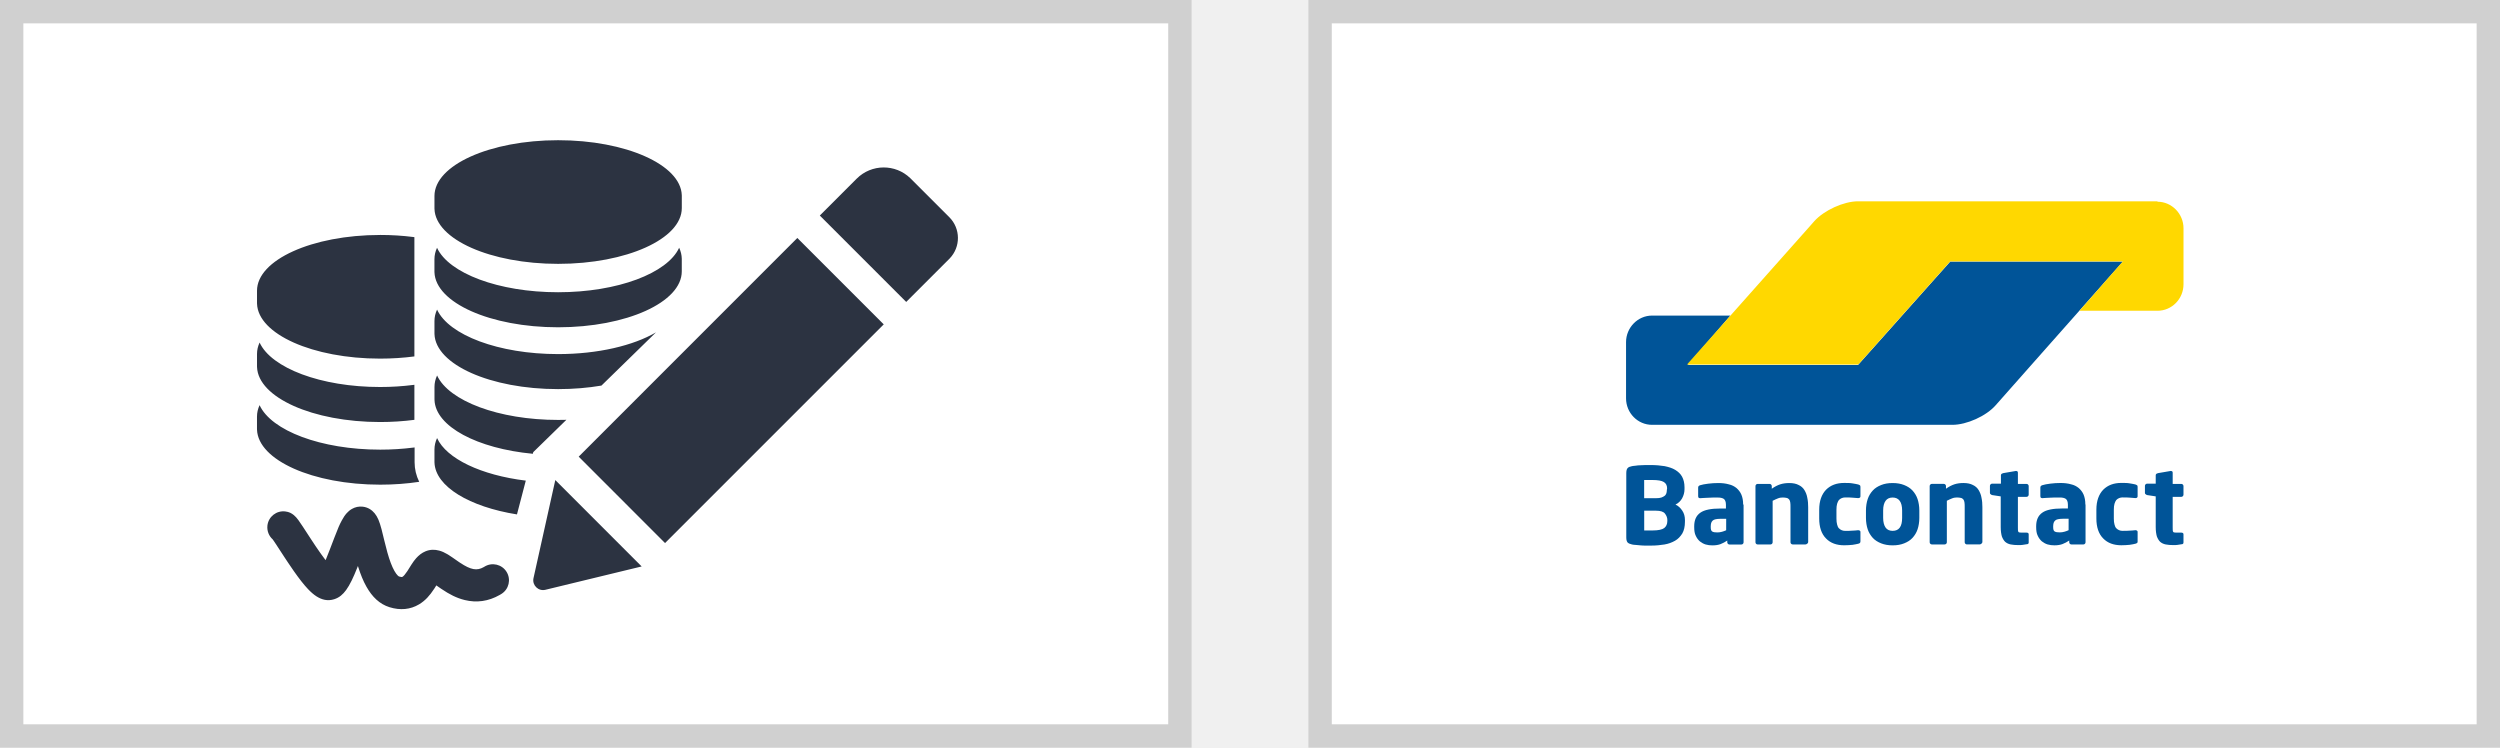
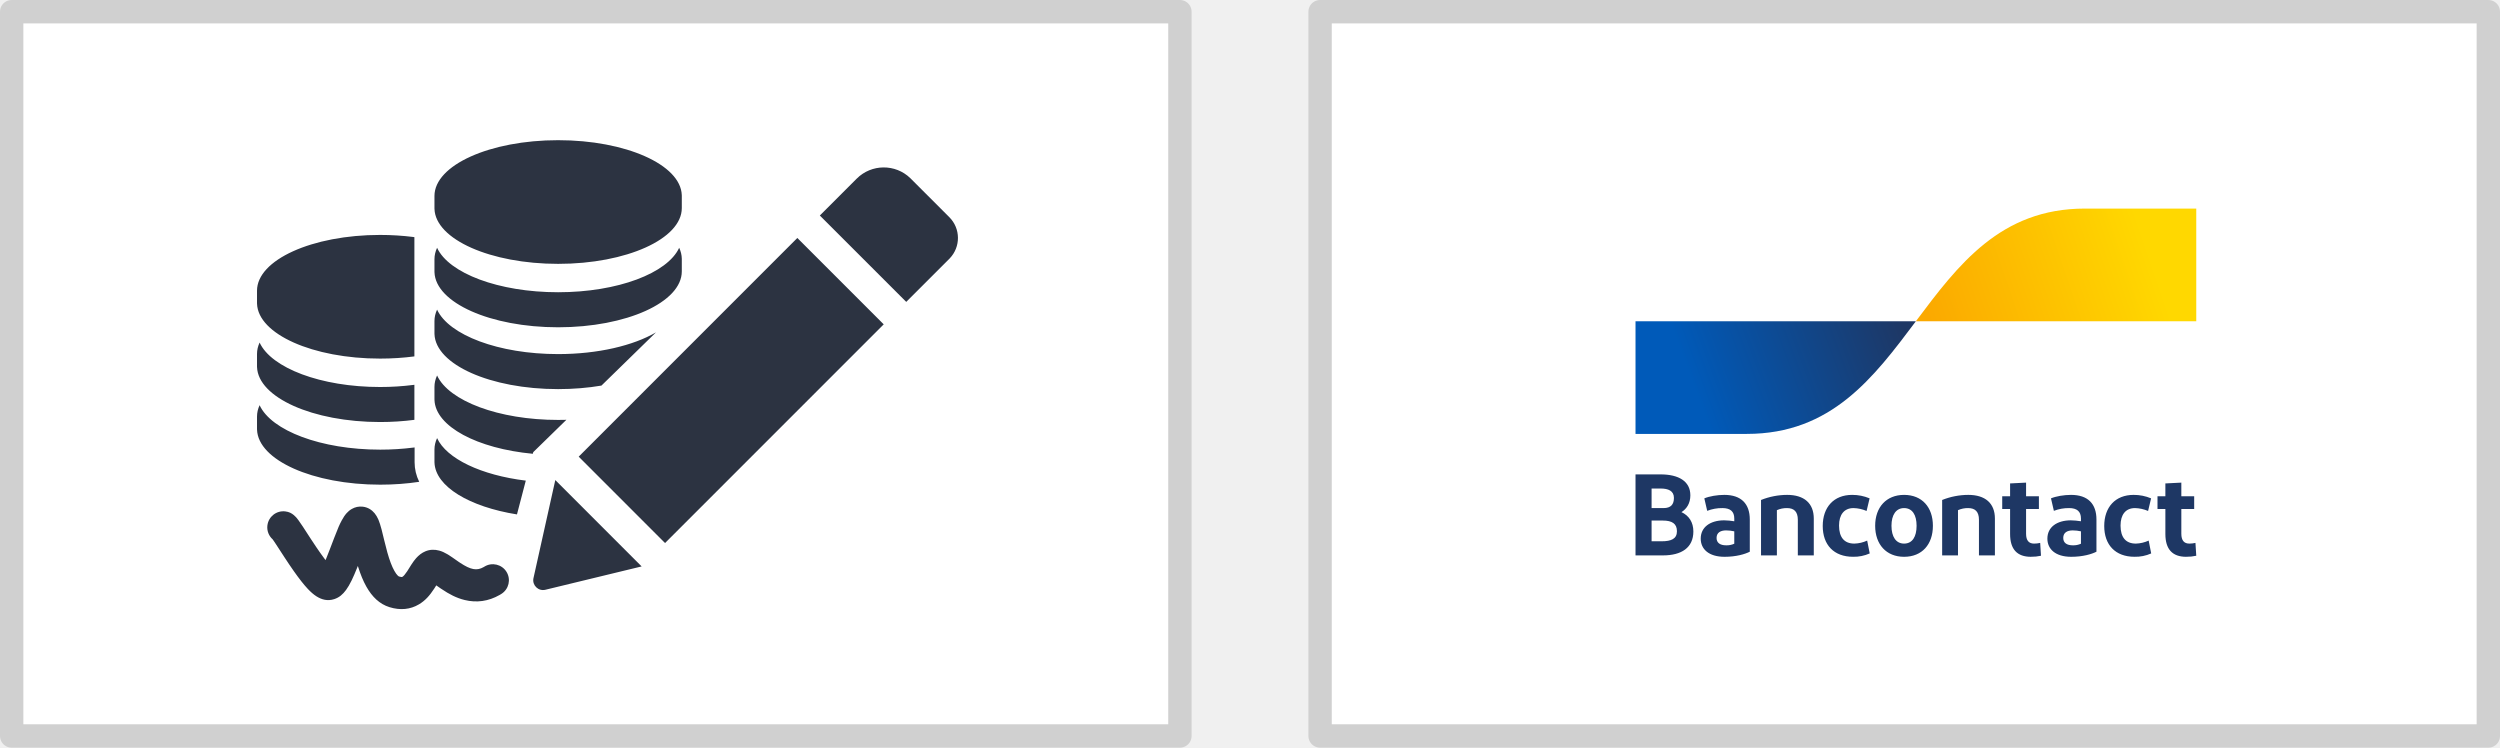
<svg xmlns="http://www.w3.org/2000/svg" height="32" viewBox="0 0 107 32" width="107">
-   <g fill="none" fill-rule="evenodd">
-     <path d="m.5.5h50v31h-50z" fill="#fff" stroke="#d0d0d0" />
-     <path d="m4.529 20.686c.219.027.383.136.505.282.065.078.112.161.154.256l.013.03c.044.105.082.225.124.381l.01.038c.029.116.185.76.243.966.096.343.195.605.302.795.051.09.1.156.144.199.016.016.03.027.042.034.007.004.011.006.014.007.096.03.123.027.149.012.046-.028.11-.099.199-.233l.015-.023.167-.266c.071-.11.132-.195.204-.275.113-.126.239-.226.396-.292.196-.082.397-.084.589-.031.118.032.227.082.344.151l.025.015.028.017c.051.032.104.067.168.111l.263.183.037.025.032.021c.453.299.714.352 1.009.182l.015-.009.015-.009c.323-.2.746-.101.946.222.2.323.101.746-.222.946-.023.014-.046.028-.069.041-.486.279-.994.343-1.498.22-.35-.086-.651-.24-1.01-.483l-.026-.018c-.024-.016-.048-.033-.074-.051l-.107-.075-.065.104-.022.034c-.198.303-.387.515-.655.675-.369.22-.801.264-1.262.12-.425-.132-.742-.442-.987-.877-.139-.245-.252-.526-.356-.857l-.009-.03-.037.094c-.08.201-.148.357-.217.5l-.015.031c-.078.159-.154.292-.236.404-.136.186-.288.323-.508.393-.282.09-.531.024-.759-.121-.124-.079-.242-.183-.366-.314-.179-.189-.375-.441-.6-.761l-.019-.028c-.06-.086-.122-.176-.186-.272l-.055-.081c-.046-.069-.093-.14-.144-.217l-.343-.526-.051-.077-.041-.062c-.023-.034-.042-.062-.059-.085l-.012-.017-.001-.001c-.159-.143-.248-.356-.225-.584l.001-.012c.046-.377.389-.645.766-.598.164.02.268.078.366.158.037.03.068.061.097.094.03.034.06.071.092.114l.012.017c.048.066.105.15.182.267l.336.515.069.105c.028.042.054.082.08.121l.068.102.045.066c.044.065.086.126.128.185l.037.052.039.055c.052.072.101.14.148.201l.025.032.018-.043.014-.035c.044-.107.093-.233.151-.383l.189-.494c.175-.456.22-.554.32-.742l.004-.007c.064-.12.129-.219.207-.306.063-.07.134-.131.221-.181.138-.079.298-.118.472-.097zm8.238-1.14 3.696 3.698-4.12.999c-.3.073-.571-.192-.511-.491l.002-.009zm-11.989 2.492.003.002c.069.048.149.083.263.098-.094-.013-.182-.046-.259-.096zm22.348-12.853 3.698 3.698-9.36 9.36-3.696-3.698zm-15.419 8.566c.406.883 1.888 1.587 3.797 1.82l-.378 1.446c-2.031-.324-3.493-1.193-3.53-2.218l-.001-.04v-.519c0-.168.038-.332.111-.49zm-7.596-1.409c.499 1.087 2.621 1.903 5.164 1.903.49 0 .964-.031 1.414-.088l.056-.007v.636c0 .29.067.571.197.836-.524.079-1.084.122-1.667.122-2.884 0-5.228-1.05-5.275-2.354l-.001-.04v-.519c0-.168.038-.332.111-.49zm7.596-1.272c.5 1.087 2.63 1.903 5.181 1.903.119 0 .236-.002.353-.005l-1.418 1.384-.018.07c-2.376-.224-4.168-1.167-4.208-2.303l-.001-.04v-.519c0-.168.038-.332.111-.49zm-7.596-1.409c.498 1.087 2.618 1.903 5.157 1.903.489 0 .963-.031 1.412-.088l.056-.007v1.5c-.466.061-.959.094-1.468.094-2.88 0-5.221-1.05-5.267-2.354l-.001-.04v-.519c0-.168.038-.332.111-.49zm7.596-1.409c.5 1.087 2.63 1.903 5.181 1.903 1.704 0 3.22-.364 4.188-.93l-2.334 2.278c-.577.098-1.201.151-1.854.151-2.894 0-5.245-1.05-5.292-2.354l-.001-.04v-.519c0-.168.038-.332.111-.49zm-2.439-3.196c.489 0 .963.03 1.412.087l.056.007v5.105c-.466.061-.959.094-1.468.094-2.88 0-5.221-1.048-5.267-2.348l-.001-.039v-.518c0-1.319 2.359-2.387 5.268-2.387zm12.801.55c.07.152.108.308.111.469l0.0.021v.519c0 1.322-2.37 2.393-5.293 2.393-2.894 0-5.245-1.05-5.292-2.354l-.001-.04v-.519c0-.168.038-.332.111-.49.5 1.087 2.63 1.903 5.181 1.903s4.681-.816 5.181-1.903zm9.892-2.98.019.019 1.649 1.649c.489.489.494 1.276.015 1.771l-.015.015-1.843 1.843-3.698-3.698 1.58-1.58c.633-.631 1.654-.637 2.292-.019zm-15.073-1.625c2.894 0 5.245 1.048 5.292 2.348l.001.039v.518c0 1.319-2.37 2.387-5.293 2.387-2.894 0-5.245-1.048-5.292-2.348l-.001-.039v-.518c0-1.319 2.37-2.387 5.293-2.387z" fill="#2c3341" fill-rule="nonzero" transform="translate(11 1)" />
-     <path d="m56.5.5h50v31h-50z" fill="#fff" stroke="#d0d0d0" />
-     <g fill-rule="nonzero" transform="translate(69.5 8.5)">
-       <g transform="translate(.030884 .030733)">
-         <path d="m21.327 2.667h-1.114-5.152-1.123l-.755.845-2.435 2.733-.755.845h-1.114-5.058-1.114l.736-.855.349-.404.736-.855h-1.114-1.434-.802c-.613 0-1.114.516-1.114 1.136v2.197.207c0 .629.5 1.136 1.114 1.136h.311 11.702.84c.613 0 1.453-.376 1.859-.845l1.944-2.197z" fill="#005498" />
-         <path d="m22.809.103c.613 0 1.114.516 1.114 1.136v2.395c0 .629-.5 1.136-1.114 1.136h-.604-1.623-1.114l.746-.845.368-.423.746-.845h-7.389l-3.935 4.414h-7.332l5.256-5.916.198-.225c.415-.46 1.255-.845 1.868-.845h.255 12.56z" fill="#ffd800" />
-       </g>
-       <path d="m23.953 14.718v-.347c0-.047-.028-.075-.094-.075h-.226c-.066 0-.113-.009-.123-.038-.019-.028-.019-.085-.019-.178v-1.315h.368c.028 0 .047-.009.066-.028.019-.019.028-.038.028-.066v-.366c0-.028-.009-.047-.028-.066-.019-.019-.038-.028-.066-.028h-.368v-.479c0-.028-.009-.047-.019-.056-.019-.009-.038-.019-.057-.019h-.009l-.547.094c-.028.009-.047.019-.066.028-.019.019-.028.038-.028.056v.366h-.368c-.028 0-.047.009-.066.028-.019.019-.028.038-.028.066v.3c0 .028.009.047.028.056.019.019.038.028.066.038l.368.056v1.315c0 .16.019.291.047.394.038.103.085.178.142.235.066.056.142.094.236.113s.208.028.33.028c.066 0 .123 0 .179-.009.047-.009.113-.019.179-.028.047 0 .075-.028.075-.075zm-1.963-.047v-.404c0-.028-.009-.047-.028-.056s-.038-.019-.057-.019h-.009c-.085.009-.17.019-.245.019-.075.009-.179.009-.311.009-.047 0-.104-.009-.142-.028-.047-.019-.085-.047-.123-.085-.038-.038-.057-.094-.075-.16-.019-.066-.028-.15-.028-.254v-.376c0-.103.009-.188.028-.254.019-.066.047-.122.075-.16.038-.038.075-.066.123-.085.047-.019.094-.028.142-.028.132 0 .236 0 .311.009s.16.009.245.019h.009c.028 0 .047-.009.057-.019.019-.009.028-.028.028-.056v-.404c0-.038-.009-.056-.019-.066-.019-.009-.038-.028-.075-.038-.066-.019-.142-.028-.245-.047s-.217-.019-.359-.019c-.321 0-.576.094-.774.291-.189.197-.293.479-.293.855v.376c0 .366.094.657.293.855.189.197.453.291.774.291.132 0 .255-.009.359-.019.104-.019.189-.028.245-.047.038-.009.057-.019.075-.038.019-.009.019-.038.019-.066zm-2.954-.479c-.057.028-.113.047-.179.066-.066.019-.132.028-.198.028-.094 0-.17-.009-.217-.038-.047-.028-.066-.085-.066-.188v-.038c0-.056.009-.103.019-.141.009-.038.038-.075.066-.103s.075-.047.123-.056c.047-.009.113-.019.198-.019h.255zm.717-1.099c0-.169-.028-.31-.075-.423-.047-.113-.123-.207-.208-.282-.094-.075-.198-.131-.33-.16-.132-.038-.283-.056-.444-.056-.151 0-.302.009-.444.028-.142.019-.255.038-.34.066-.057.019-.085.047-.085.103v.366c0 .028.009.047.019.066.019.009.038.019.057.019h.019c.038 0 .085-.009.132-.009.057 0 .113-.009.179-.009.066 0 .142-.009.217-.009h.217c.104 0 .189.019.245.056.057.038.094.122.094.254v.16h-.245c-.387 0-.679.056-.849.178-.179.122-.264.319-.264.582v.038c0 .15.019.272.066.366.047.103.104.178.179.244.075.056.151.103.245.131s.189.038.293.038c.132 0 .255-.019.349-.056.094-.038.189-.085.283-.15v.075c0 .028.009.047.028.066s.038.028.066.028h.51c.028 0 .047-.009.066-.028s.028-.038.028-.066v-1.615zm-2.425 1.625v-.347c0-.047-.028-.075-.094-.075h-.226c-.066 0-.113-.009-.123-.038-.019-.028-.019-.085-.019-.178v-1.315h.368c.028 0 .047-.009.066-.028s.028-.038.028-.066v-.366c0-.028-.009-.047-.028-.066s-.038-.028-.066-.028h-.368v-.479c0-.028-.009-.047-.019-.056-.019-.009-.038-.019-.057-.019h-.009l-.547.094c-.028.009-.047.019-.066.028-.019.019-.028.038-.028.056v.366h-.377c-.028 0-.047.009-.066.028-.019.019-.028.038-.028.066v.3c0 .028.009.047.028.056.019.019.038.028.066.038l.368.056v1.315c0 .16.019.291.047.394.038.103.085.178.142.235.066.056.142.094.236.113s.208.028.33.028c.066 0 .123 0 .179-.009.047-.009.113-.019.179-.028.057 0 .085-.028.085-.075zm-1.982-.009v-1.502c0-.141-.009-.272-.038-.404-.019-.122-.066-.235-.123-.329-.057-.094-.142-.169-.245-.216-.104-.056-.236-.085-.406-.085-.142 0-.274.019-.387.056-.113.038-.226.094-.359.188v-.113c0-.028-.009-.047-.028-.066s-.038-.028-.066-.028h-.51c-.028 0-.047.009-.066.028s-.028.038-.028.066v2.404c0 .028.009.047.028.066s.038.028.066.028h.547c.028 0 .047-.009.066-.028s.028-.038.028-.066v-1.775c.075-.038.151-.075.226-.103.066-.028.142-.038.208-.038.066 0 .123.009.17.019.047.009.075.038.104.066.028.038.038.075.047.131.009.056.009.122.009.197v1.502c0 .028.009.047.028.066.019.019.038.028.066.028h.547c.028 0 .047-.009.066-.028.038-.019.047-.047.047-.066zm-3.435-1.042c0 .366-.132.554-.406.554-.132 0-.236-.047-.302-.141-.066-.094-.104-.235-.104-.413v-.319c0-.188.038-.319.104-.413.066-.094.17-.141.302-.141.264 0 .406.188.406.554zm.736-.319c0-.178-.028-.347-.075-.488-.047-.141-.123-.263-.217-.366s-.217-.178-.359-.235c-.142-.056-.302-.085-.491-.085s-.349.028-.491.085c-.142.056-.264.131-.359.235s-.17.225-.217.366c-.047.141-.075.31-.075.488v.319c0 .178.028.347.075.488.047.141.123.263.217.366s.217.178.359.235c.142.056.302.085.491.085s.349-.028.491-.085c.142-.056.264-.131.359-.235s.17-.225.217-.366c.047-.141.075-.31.075-.488zm-2.52 1.324v-.404c0-.028-.009-.047-.028-.056s-.038-.019-.066-.019h-.009c-.085.009-.17.019-.245.019-.075.009-.179.009-.311.009-.047 0-.104-.009-.142-.028-.047-.019-.085-.047-.123-.085-.038-.038-.057-.094-.075-.16-.019-.066-.028-.15-.028-.254v-.376c0-.103.009-.188.028-.254.019-.066.047-.122.075-.16.038-.038.075-.066.123-.085s.094-.028.142-.028c.132 0 .236 0 .311.009s.16.009.245.019h.009c.028 0 .047-.009.066-.019s.028-.028.028-.056v-.404c0-.038-.009-.056-.019-.066-.019-.009-.038-.028-.075-.038-.066-.019-.142-.028-.245-.047-.104-.019-.217-.019-.359-.019-.321 0-.576.094-.774.291-.189.197-.293.479-.293.855v.376c0 .366.094.657.293.855.189.197.453.291.774.291.132 0 .255-.009.359-.019.104-.019.179-.028.245-.047.038-.009.057-.019.075-.038.009-.009.019-.038.019-.066zm-2.237.038v-1.502c0-.141-.009-.272-.038-.404-.019-.122-.066-.235-.123-.329-.057-.094-.142-.169-.245-.216-.104-.056-.236-.085-.406-.085-.142 0-.274.019-.387.056-.113.038-.226.094-.359.188v-.113c0-.028-.009-.047-.028-.066s-.038-.028-.066-.028h-.51c-.028 0-.047.009-.066.028s-.028.038-.028.066v2.404c0 .028.009.047.028.066s.038.028.066.028h.547c.028 0 .047-.009.066-.028s.028-.038.028-.066v-1.775c.075-.038.151-.075.226-.103.066-.028.142-.038.208-.038.066 0 .123.009.17.019s.075.038.104.066c.028.038.038.075.047.131.009.056.009.122.009.197v1.502c0 .028.009.047.028.066s.038.028.066.028h.547c.028 0 .047-.009.066-.028.038-.019.047-.047.047-.066zm-3.51-.516c-.057.028-.113.047-.179.066-.066.019-.132.028-.198.028-.094 0-.17-.009-.217-.038-.047-.028-.066-.085-.066-.188v-.038c0-.056.009-.103.019-.141.009-.038.038-.075.066-.103s.075-.047.123-.056c.047-.009.113-.019.198-.019h.255zm.727-1.099c0-.169-.028-.31-.075-.423-.047-.113-.123-.207-.208-.282-.094-.075-.198-.131-.33-.16-.132-.038-.283-.056-.444-.056-.151 0-.302.009-.444.028-.142.019-.255.038-.34.066-.057.019-.085.047-.085.103v.366c0 .028.009.047.019.066.019.009.038.019.057.019h.019c.038 0 .085-.009.132-.009.057 0 .113-.009.189-.009.066 0 .142-.009.217-.009h.217c.104 0 .189.019.245.056.057.038.094.122.094.254v.16h-.245c-.387 0-.679.056-.849.178-.179.122-.264.319-.264.582v.038c0 .15.019.272.066.366.047.103.104.178.179.244.075.056.151.103.245.131.094.028.189.038.293.038.132 0 .255-.019.349-.056.094-.038.189-.085.283-.15v.075c0 .028.009.047.028.066s.038.028.066.028h.51c.028 0 .047-.009.066-.028s.028-.038.028-.066v-1.615zm-3.246.714c0 .122-.047.225-.132.291-.085.066-.255.103-.481.103h-.075c-.038 0-.075 0-.113 0s-.075 0-.113 0h-.075v-.845h.51c.179 0 .311.038.377.122.066.085.104.178.104.282zm-.019-1.343c0 .047-.009.094-.019.141-.019.047-.038.085-.075.113-.038.028-.085.056-.142.075s-.132.028-.226.028h-.51v-.779h.066.104.104.075c.236 0 .396.028.491.085.094.056.142.15.142.272zm.774 1.296c0-.16-.038-.291-.113-.404-.075-.113-.17-.207-.293-.263.123-.056.217-.15.283-.263.066-.122.104-.254.104-.394v-.085c0-.178-.038-.329-.104-.451-.066-.122-.17-.216-.293-.291-.123-.075-.274-.122-.453-.16-.179-.028-.368-.047-.585-.047-.075 0-.151 0-.226 0-.075 0-.151.009-.226.009-.075 0-.142.009-.208.019-.066.009-.113.009-.151.019-.085.019-.151.038-.189.085-.038.038-.057.113-.057.216v2.751c0 .103.019.169.057.216.038.038.104.066.189.085.047.009.104.019.16.019.066.009.132.009.208.019.075.009.151.009.226.009h.236c.198 0 .387-.019.557-.047.17-.028.321-.085.453-.16.132-.075.226-.178.311-.31.075-.131.113-.3.113-.498z" fill="#005498" />
-     </g>
-   </g>
+   <linearGradient id="a" gradientUnits="userSpaceOnUse" x1="72.427" x2="81.206" y1="16.383" y2="13.122">
+     <stop offset="0" stop-color="#005ab9" />
+     <stop offset="1" stop-color="#1e3764" />
+   </linearGradient>
+   <linearGradient id="b" gradientUnits="userSpaceOnUse" x1="82.727" x2="92.048" y1="14.167" y2="10.987">
+     <stop offset="0" stop-color="#fba900" />
+     <stop offset="1" stop-color="#ffd800" />
+   </linearGradient>
+   <path d="m.5.5h50v31h-50z" fill="#fff" stroke="#d0d0d0" stroke-linecap="round" stroke-linejoin="round" />
+   <path d="m15.529 21.686c.219.027.383.136.505.282.064.079.112.162.154.256l.013.03c.043.104.081.225.123.381l.01.037c.029.117.185.76.243.967.096.342.195.605.302.794.05.09.099.157.143.2.016.015.03.027.042.034.007.004.011.006.014.007.096.03.123.027.149.012.046-.028.11-.099.199-.233l.015-.024.167-.266c.071-.109.133-.195.204-.275.113-.126.239-.226.396-.292.196-.082.396-.083.589-.031.118.032.227.082.343.151l.026.015.028.017c.051.031.104.067.168.111l.262.183.037.025.032.021c.453.299.714.352 1.009.182l.015-.009.015-.009c.322-.2.746-.1.946.222.2.323.101.746-.222.947-.023.014-.046.027-.068.041-.486.279-.995.342-1.498.219-.35-.086-.651-.24-1.01-.483l-.026-.017c-.024-.017-.048-.033-.074-.052l-.108-.075-.065.104-.022.034c-.197.302-.386.515-.654.674-.369.221-.801.264-1.262.12-.425-.132-.742-.442-.988-.877-.138-.245-.252-.526-.356-.857l-.009-.03-.037.094c-.081.201-.148.357-.217.5l-.015.031c-.078.159-.154.292-.236.403-.137.186-.289.323-.508.393-.282.091-.531.024-.759-.12-.124-.079-.242-.183-.366-.314-.179-.19-.375-.442-.6-.761l-.019-.028c-.06-.085-.122-.175-.187-.271l-.054-.082c-.046-.068-.093-.139-.144-.217l-.342-.526-.051-.077-.041-.062c-.023-.034-.043-.062-.059-.085l-.012-.017-.001-.001c-.159-.142-.249-.356-.225-.583l.002-.012c.046-.377.389-.645.766-.599.164.02.267.078.366.159.037.03.067.06.097.093.03.034.06.071.092.115l.012.017c.049.066.105.149.183.266l.335.516.069.104c.027.042.054.082.08.121l.068.102.044.066c.044.065.087.126.128.185l.037.052.039.055c.052.073.101.14.148.202l.024.032.018-.043.015-.035c.044-.107.093-.233.15-.383l.189-.494c.176-.456.22-.554.32-.742l.004-.007c.065-.12.129-.219.207-.306.063-.07.134-.131.221-.18.138-.079.299-.118.472-.097zm8.238-1.14 3.695 3.697-4.12.999c-.3.073-.571-.192-.511-.491l.002-.009zm-11.989 2.492.002.002c.069.048.15.082.263.098-.094-.013-.181-.046-.259-.096zm22.348-12.853 3.697 3.697-9.359 9.36-3.696-3.697zm-15.419 8.566c.406.882 1.888 1.587 3.797 1.82l-.378 1.446c-2.031-.324-3.493-1.192-3.53-2.218l-.001-.039v-.519c0-.168.039-.332.112-.49zm-7.596-1.409c.499 1.086 2.621 1.903 5.164 1.903.49 0 .964-.031 1.414-.088l.056-.007v.635c0 .291.067.571.197.837-.524.079-1.084.122-1.667.122-2.884 0-5.228-1.05-5.274-2.354l-.001-.039v-.519c0-.168.038-.332.111-.49zm7.596-1.272c.5 1.087 2.63 1.903 5.181 1.903.119 0 .236-.002.353-.005l-1.418 1.384-.019.07c-2.375-.223-4.167-1.167-4.208-2.303l-.001-.04v-.519c0-.168.039-.332.112-.49zm-7.596-1.409c.498 1.086 2.617 1.903 5.157 1.903.489 0 .963-.031 1.412-.088l.056-.007v1.5c-.466.061-.958.094-1.468.094-2.88 0-5.221-1.05-5.267-2.353l-.001-.04v-.519c0-.168.038-.332.111-.49zm7.596-1.409c.5 1.086 2.63 1.903 5.181 1.903 1.704 0 3.22-.364 4.188-.93l-2.334 2.278c-.577.098-1.202.151-1.854.151-2.894 0-5.245-1.05-5.292-2.354l-.001-.039v-.519c0-.168.039-.332.112-.49zm-2.439-3.197c.489 0 .963.031 1.412.087l.056.008v5.104c-.466.061-.958.094-1.468.094-2.88 0-5.221-1.048-5.267-2.348l-.001-.039v-.518c0-1.319 2.359-2.388 5.268-2.388zm12.801.55c.07.152.109.309.112.47v.021.519c0 1.321-2.37 2.393-5.293 2.393-2.894 0-5.245-1.05-5.292-2.354l-.001-.039v-.519c0-.169.039-.332.112-.491.5 1.087 2.63 1.903 5.181 1.903 2.552 0 4.681-.816 5.181-1.903zm9.892-2.98.019.019 1.649 1.649c.49.489.495 1.275.015 1.771l-.015.015-1.842 1.842-3.698-3.697 1.58-1.58c.633-.631 1.653-.637 2.292-.019zm-15.073-1.625c2.894 0 5.245 1.048 5.292 2.348l.001.039v.518c0 1.319-2.37 2.388-5.293 2.388-2.894 0-5.245-1.048-5.292-2.348l-.001-.04v-.518c0-1.318 2.37-2.387 5.293-2.387z" fill="#2c3341" />
+   <path d="m56.5.5h50v31h-50z" fill="#fff" stroke="#d0d0d0" stroke-linecap="round" stroke-linejoin="round" />
+   <path d="m70 23.771v-3.467h1.07c.777 0 1.277.293 1.277.897 0 .341-.158.579-.381.718.322.148.51.436.51.827 0 .698-.51 1.025-1.302 1.025zm.688-2.025h.511c.312 0 .445-.154.445-.436 0-.302-.242-.401-.569-.401h-.387zm0 1.421h.426c.416 0 .659-.104.659-.431 0-.322-.208-.456-.599-.456h-.486zm3.123.664c-.678 0-1.02-.332-1.02-.778 0-.49.401-.778.995-.783.148.003.295.016.441.04v-.119c0-.302-.173-.445-.505-.445-.223-.003-.445.037-.654.118l-.123-.534c.212-.09.554-.149.856-.149.728 0 1.09.386 1.09 1.055v1.377c-.203.104-.585.218-1.08.218zm.416-.56v-.53c-.115-.026-.233-.039-.351-.04-.228 0-.407.089-.407.322 0 .208.149.317.412.317.119.004.238-.02.346-.069zm1.145.5v-2.372c.356-.143.736-.217 1.119-.218.723 0 1.139.356 1.139 1.015v1.575h-.683v-1.525c0-.342-.159-.5-.461-.5-.15-.003-.298.028-.435.089v1.936zm4.647-2.441-.129.539c-.177-.076-.367-.118-.56-.123-.401 0-.619.282-.619.747 0 .51.228.773.654.773.19-.005.377-.049.55-.129l.109.55c-.225.1-.468.149-.713.143-.823 0-1.298-.51-1.298-1.317 0-.802.47-1.332 1.258-1.332.257-.001.511.049.748.149zm1.476 2.501c-.762 0-1.238-.53-1.238-1.328 0-.792.476-1.322 1.238-1.322.768 0 1.233.53 1.233 1.322 0 .798-.465 1.328-1.233 1.328zm0-.565c.352 0 .535-.292.535-.763 0-.465-.183-.757-.535-.757-.346 0-.54.292-.54.757 0 .471.194.763.54.763zm1.629.505v-2.372c.356-.143.736-.217 1.119-.218.723 0 1.139.356 1.139 1.015v1.575h-.683v-1.525c0-.342-.159-.5-.461-.5-.15-.003-.299.028-.436.089v1.936zm3.8.06c-.59 0-.892-.322-.892-.976v-1.07h-.337v-.545h.337v-.549l.684-.035v.584h.549v.545h-.549v1.06c0 .287.118.421.341.421.089 0 .177-.01.263-.03l.034.55c-.141.031-.286.046-.43.044zm1.725 0c-.679 0-1.021-.332-1.021-.778 0-.49.402-.778.996-.783.147.003.295.016.441.04v-.119c0-.302-.174-.445-.506-.445-.223-.003-.445.037-.653.118l-.124-.534c.213-.09.555-.149.857-.149.728 0 1.089.386 1.089 1.055v1.377c-.203.104-.584.218-1.079.218zm.416-.56v-.53c-.116-.026-.234-.039-.352-.04-.228 0-.406.089-.406.322 0 .208.148.317.411.317.119.004.238-.02.347-.069zm3.002-1.941-.129.539c-.177-.076-.367-.118-.56-.123-.401 0-.619.282-.619.747 0 .51.228.773.654.773.19-.005.377-.049.55-.129l.108.55c-.224.1-.467.149-.713.143-.822 0-1.297-.51-1.297-1.317 0-.802.47-1.332 1.258-1.332.256-.001.511.049.748.149zm1.502 2.501c-.589 0-.891-.322-.891-.976v-1.07h-.337v-.545h.337v-.549l.683-.035v.584h.55v.545h-.55v1.06c0 .287.119.421.342.421.088 0 .176-.01.262-.03l.035.55c-.141.031-.286.046-.431.044z" fill="#1e3764" />
+   <path d="m74.767 18.571c3.617 0 5.425-2.411 7.233-4.822h-12v4.822z" fill="url(#a)" />
+   <path d="m89.233 8.927c-3.617 0-5.425 2.411-7.233 4.822h12v-4.822z" fill="url(#b)" />
</svg>
